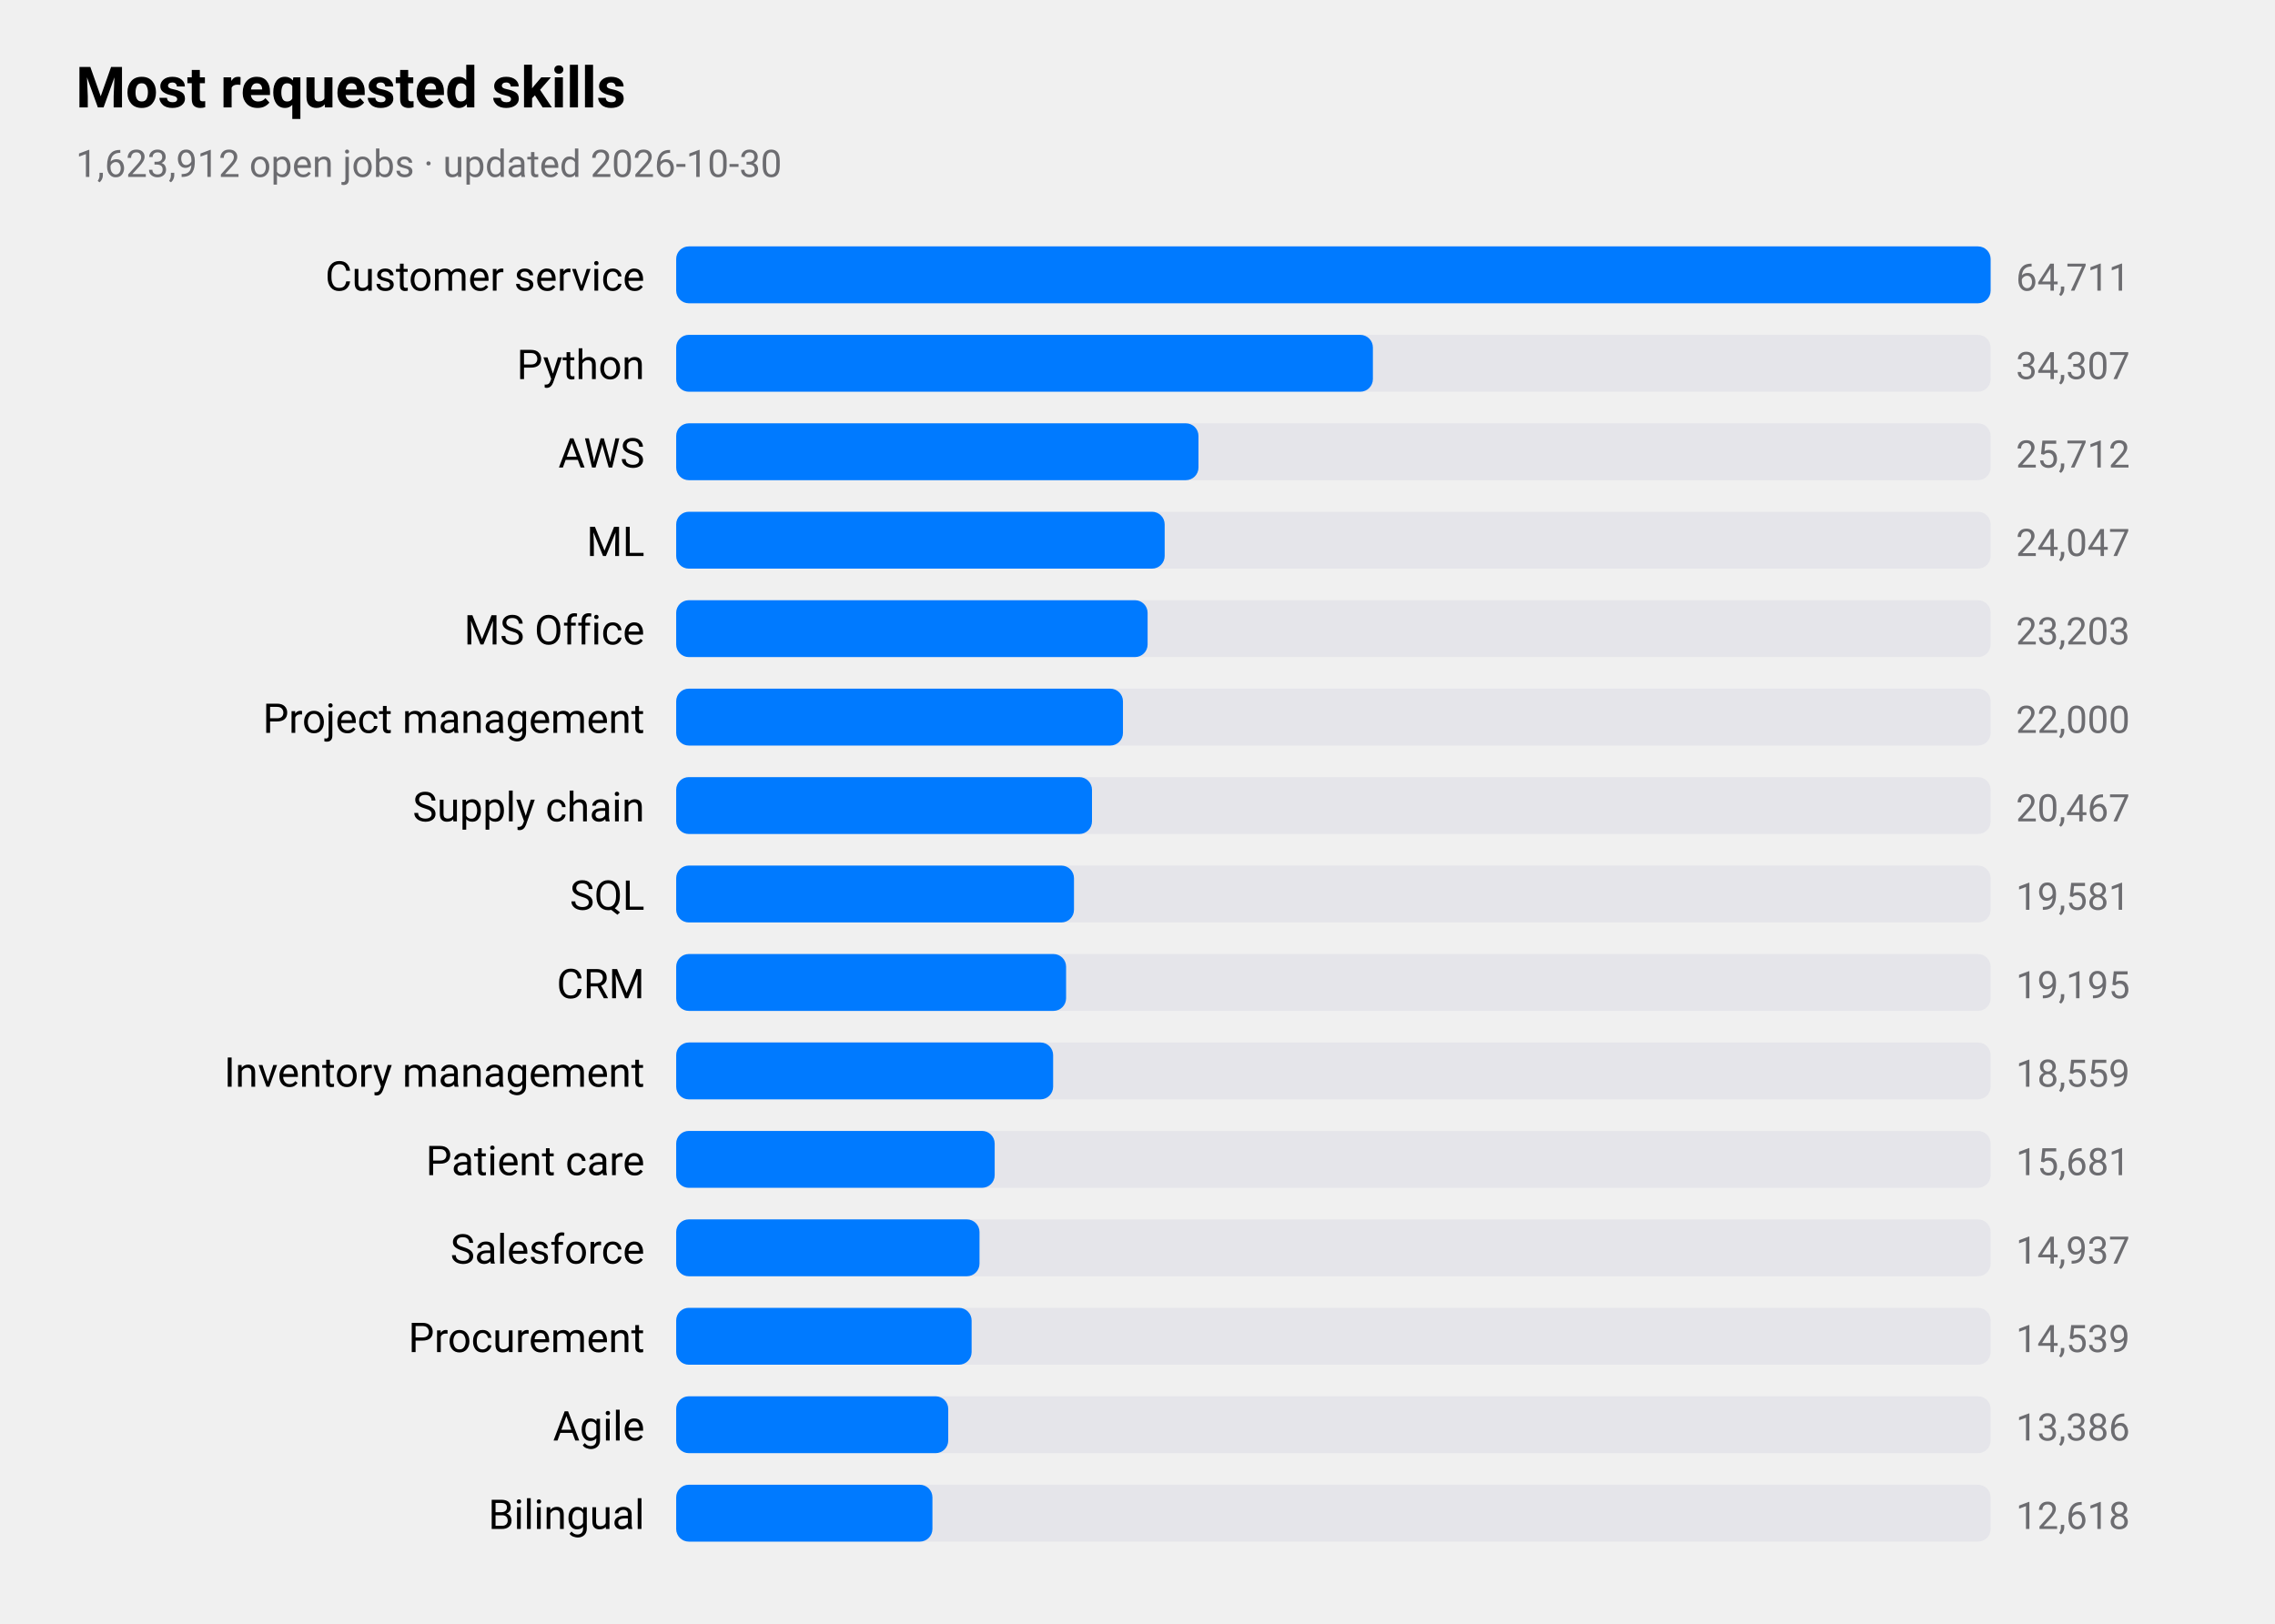
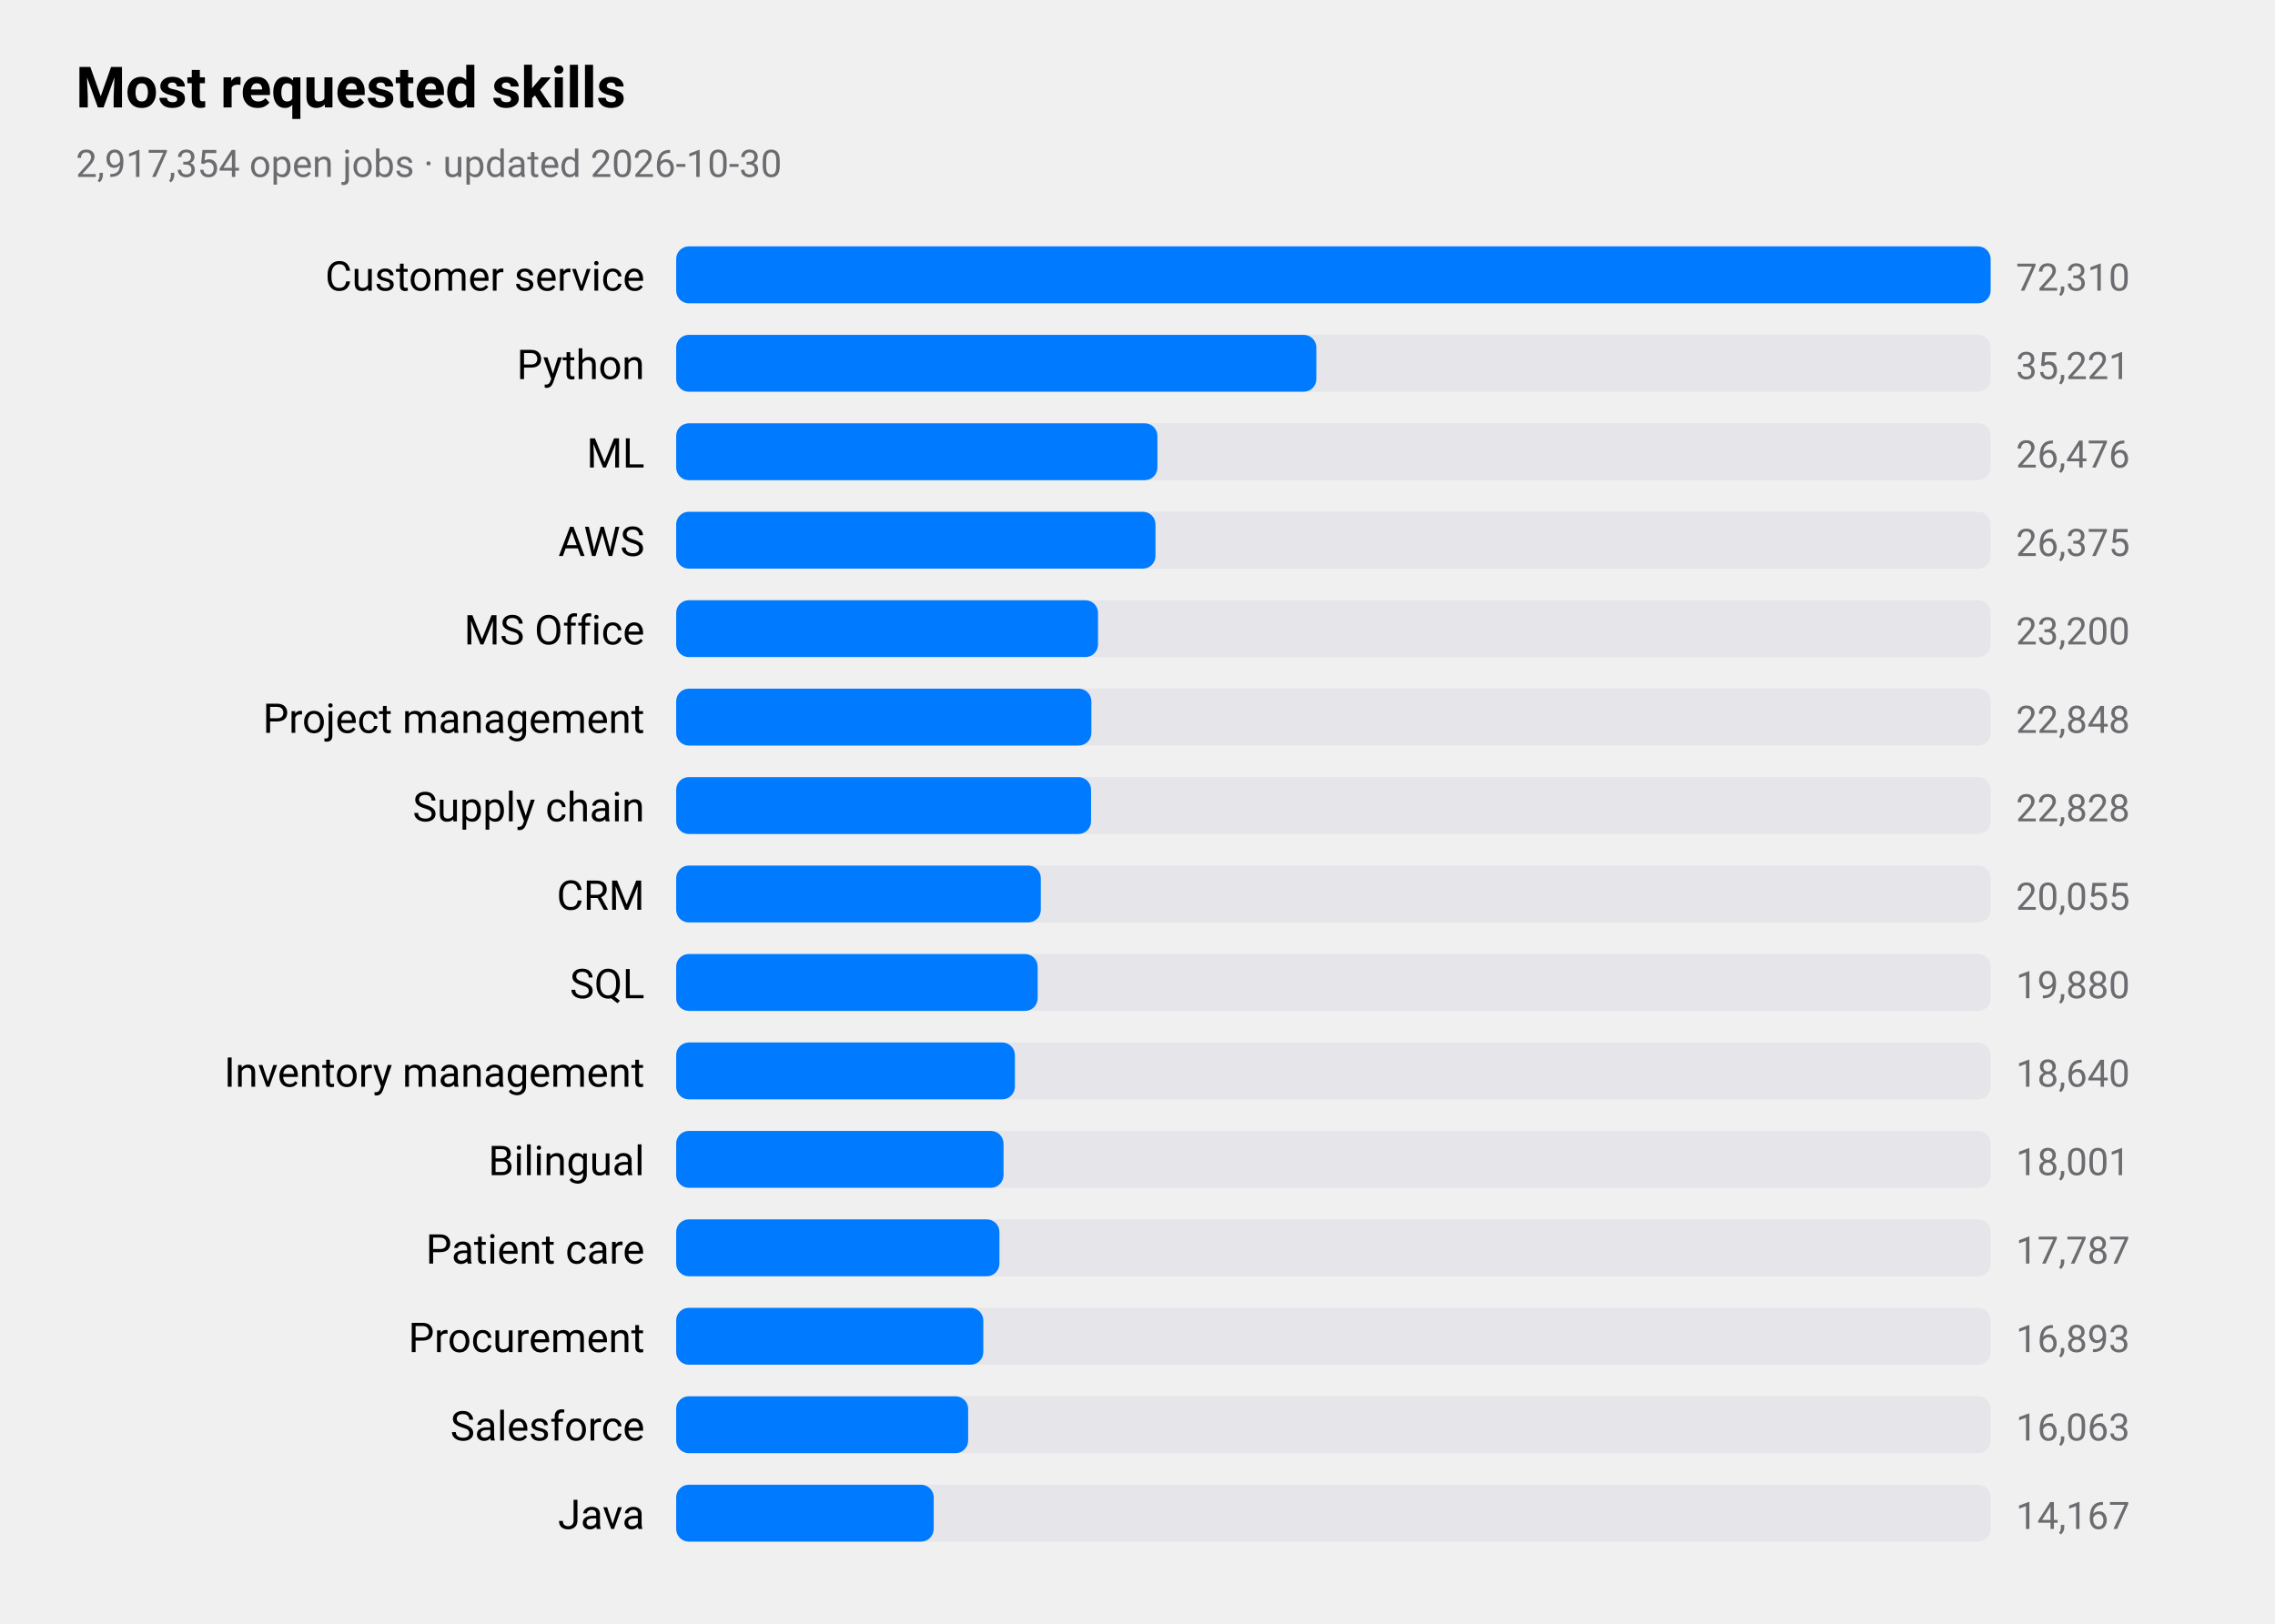
<svg xmlns="http://www.w3.org/2000/svg" viewBox="0 0 720 514" width="720" height="514" role="img" aria-label="Most requested skills">
  <style>
text{font-family:-apple-system,BlinkMacSystemFont,"SF Pro Text","Helvetica Neue","Segoe UI",Roboto,sans-serif;fill:#000}
.sub,.val,.axis{fill:#6c6c70}.bar{fill:#007aff}.track{fill:#e5e5ea}.grid{stroke:#d1d1d6}
.l1{fill:none;stroke:#007aff;stroke-width:2.5}.d1{fill:#007aff}.l2{fill:none;stroke:#ff9500;stroke-width:2.5}.d2{fill:#ff9500}
.l3{fill:none;stroke:#34c759;stroke-width:2.5}.d3{fill:#34c759}.l4{fill:none;stroke:#af52de;stroke-width:2.5}.d4{fill:#af52de}
.l5{fill:none;stroke:#ff3b30;stroke-width:2.5}.d5{fill:#ff3b30}.l6{fill:none;stroke:#00b8d4;stroke-width:2.5}.d6{fill:#00b8d4}
@media(prefers-color-scheme:dark){text{fill:#fff}.sub,.val,.axis{fill:#98989d}.bar{fill:#0a84ff}.track{fill:#2c2c2e}.grid{stroke:#38383a}
.l1{stroke:#0a84ff}.d1{fill:#0a84ff}.l2{stroke:#ff9f0a}.d2{fill:#ff9f0a}
.l3{stroke:#30d158}.d3{fill:#30d158}.l4{stroke:#bf5af2}.d4{fill:#bf5af2}.l5{stroke:#ff453a}.d5{fill:#ff453a}.l6{stroke:#40cbe0}.d6{fill:#40cbe0}}
</style>
  <text x="24" y="34" font-size="18" font-weight="600">Most requested skills</text>
-   <text class="sub" x="24" y="56" font-size="12">1,623,912 open jobs · updated 2026-10-30</text>
+   <text class="sub" x="24" y="56" font-size="12">2,917,354 open jobs · updated 2026-10-30</text>
  <text x="204" y="92" font-size="13" text-anchor="end">Customer service</text>
  <rect class="track" x="214" y="78" width="416" height="18" rx="4" />
  <rect class="bar" x="214" y="78" width="416.0" height="18" rx="4" />
-   <text class="val" x="638" y="92" font-size="12">64,711</text>
+   <text class="val" x="638" y="92" font-size="12">72,310</text>
  <text x="204" y="120" font-size="13" text-anchor="end">Python</text>
  <rect class="track" x="214" y="106" width="416" height="18" rx="4" />
-   <rect class="bar" x="214" y="106" width="220.5" height="18" rx="4" />
-   <text class="val" x="638" y="120" font-size="12">34,307</text>
-   <text x="204" y="148" font-size="13" text-anchor="end">AWS</text>
+   <rect class="bar" x="214" y="106" width="202.6" height="18" rx="4" />
+   <text class="val" x="638" y="120" font-size="12">35,221</text>
+   <text x="204" y="148" font-size="13" text-anchor="end">ML</text>
  <rect class="track" x="214" y="134" width="416" height="18" rx="4" />
-   <rect class="bar" x="214" y="134" width="165.3" height="18" rx="4" />
-   <text class="val" x="638" y="148" font-size="12">25,712</text>
-   <text x="204" y="176" font-size="13" text-anchor="end">ML</text>
+   <rect class="bar" x="214" y="134" width="152.3" height="18" rx="4" />
+   <text class="val" x="638" y="148" font-size="12">26,476</text>
+   <text x="204" y="176" font-size="13" text-anchor="end">AWS</text>
  <rect class="track" x="214" y="162" width="416" height="18" rx="4" />
-   <rect class="bar" x="214" y="162" width="154.6" height="18" rx="4" />
-   <text class="val" x="638" y="176" font-size="12">24,047</text>
+   <rect class="bar" x="214" y="162" width="151.7" height="18" rx="4" />
+   <text class="val" x="638" y="176" font-size="12">26,375</text>
  <text x="204" y="204" font-size="13" text-anchor="end">MS Office</text>
  <rect class="track" x="214" y="190" width="416" height="18" rx="4" />
-   <rect class="bar" x="214" y="190" width="149.2" height="18" rx="4" />
-   <text class="val" x="638" y="204" font-size="12">23,203</text>
+   <rect class="bar" x="214" y="190" width="133.5" height="18" rx="4" />
+   <text class="val" x="638" y="204" font-size="12">23,200</text>
  <text x="204" y="232" font-size="13" text-anchor="end">Project management</text>
  <rect class="track" x="214" y="218" width="416" height="18" rx="4" />
-   <rect class="bar" x="214" y="218" width="141.4" height="18" rx="4" />
-   <text class="val" x="638" y="232" font-size="12">22,000</text>
+   <rect class="bar" x="214" y="218" width="131.4" height="18" rx="4" />
+   <text class="val" x="638" y="232" font-size="12">22,848</text>
  <text x="204" y="260" font-size="13" text-anchor="end">Supply chain</text>
  <rect class="track" x="214" y="246" width="416" height="18" rx="4" />
-   <rect class="bar" x="214" y="246" width="131.6" height="18" rx="4" />
-   <text class="val" x="638" y="260" font-size="12">20,467</text>
-   <text x="204" y="288" font-size="13" text-anchor="end">SQL</text>
+   <rect class="bar" x="214" y="246" width="131.3" height="18" rx="4" />
+   <text class="val" x="638" y="260" font-size="12">22,828</text>
+   <text x="204" y="288" font-size="13" text-anchor="end">CRM</text>
  <rect class="track" x="214" y="274" width="416" height="18" rx="4" />
-   <rect class="bar" x="214" y="274" width="125.9" height="18" rx="4" />
-   <text class="val" x="638" y="288" font-size="12">19,581</text>
-   <text x="204" y="316" font-size="13" text-anchor="end">CRM</text>
+   <rect class="bar" x="214" y="274" width="115.4" height="18" rx="4" />
+   <text class="val" x="638" y="288" font-size="12">20,055</text>
+   <text x="204" y="316" font-size="13" text-anchor="end">SQL</text>
  <rect class="track" x="214" y="302" width="416" height="18" rx="4" />
-   <rect class="bar" x="214" y="302" width="123.4" height="18" rx="4" />
-   <text class="val" x="638" y="316" font-size="12">19,195</text>
+   <rect class="bar" x="214" y="302" width="114.4" height="18" rx="4" />
+   <text class="val" x="638" y="316" font-size="12">19,880</text>
  <text x="204" y="344" font-size="13" text-anchor="end">Inventory management</text>
  <rect class="track" x="214" y="330" width="416" height="18" rx="4" />
-   <rect class="bar" x="214" y="330" width="119.3" height="18" rx="4" />
-   <text class="val" x="638" y="344" font-size="12">18,559</text>
-   <text x="204" y="372" font-size="13" text-anchor="end">Patient care</text>
+   <rect class="bar" x="214" y="330" width="107.2" height="18" rx="4" />
+   <text class="val" x="638" y="344" font-size="12">18,640</text>
+   <text x="204" y="372" font-size="13" text-anchor="end">Bilingual</text>
  <rect class="track" x="214" y="358" width="416" height="18" rx="4" />
-   <rect class="bar" x="214" y="358" width="100.8" height="18" rx="4" />
-   <text class="val" x="638" y="372" font-size="12">15,681</text>
-   <text x="204" y="400" font-size="13" text-anchor="end">Salesforce</text>
+   <rect class="bar" x="214" y="358" width="103.6" height="18" rx="4" />
+   <text class="val" x="638" y="372" font-size="12">18,001</text>
+   <text x="204" y="400" font-size="13" text-anchor="end">Patient care</text>
  <rect class="track" x="214" y="386" width="416" height="18" rx="4" />
-   <rect class="bar" x="214" y="386" width="96.0" height="18" rx="4" />
-   <text class="val" x="638" y="400" font-size="12">14,937</text>
+   <rect class="bar" x="214" y="386" width="102.3" height="18" rx="4" />
+   <text class="val" x="638" y="400" font-size="12">17,787</text>
  <text x="204" y="428" font-size="13" text-anchor="end">Procurement</text>
  <rect class="track" x="214" y="414" width="416" height="18" rx="4" />
-   <rect class="bar" x="214" y="414" width="93.5" height="18" rx="4" />
-   <text class="val" x="638" y="428" font-size="12">14,539</text>
-   <text x="204" y="456" font-size="13" text-anchor="end">Agile</text>
+   <rect class="bar" x="214" y="414" width="97.2" height="18" rx="4" />
+   <text class="val" x="638" y="428" font-size="12">16,893</text>
+   <text x="204" y="456" font-size="13" text-anchor="end">Salesforce</text>
  <rect class="track" x="214" y="442" width="416" height="18" rx="4" />
-   <rect class="bar" x="214" y="442" width="86.1" height="18" rx="4" />
-   <text class="val" x="638" y="456" font-size="12">13,386</text>
-   <text x="204" y="484" font-size="13" text-anchor="end">Bilingual</text>
+   <rect class="bar" x="214" y="442" width="92.4" height="18" rx="4" />
+   <text class="val" x="638" y="456" font-size="12">16,063</text>
+   <text x="204" y="484" font-size="13" text-anchor="end">Java</text>
  <rect class="track" x="214" y="470" width="416" height="18" rx="4" />
-   <rect class="bar" x="214" y="470" width="81.1" height="18" rx="4" />
-   <text class="val" x="638" y="484" font-size="12">12,618</text>
+   <rect class="bar" x="214" y="470" width="81.5" height="18" rx="4" />
+   <text class="val" x="638" y="484" font-size="12">14,167</text>
</svg>
